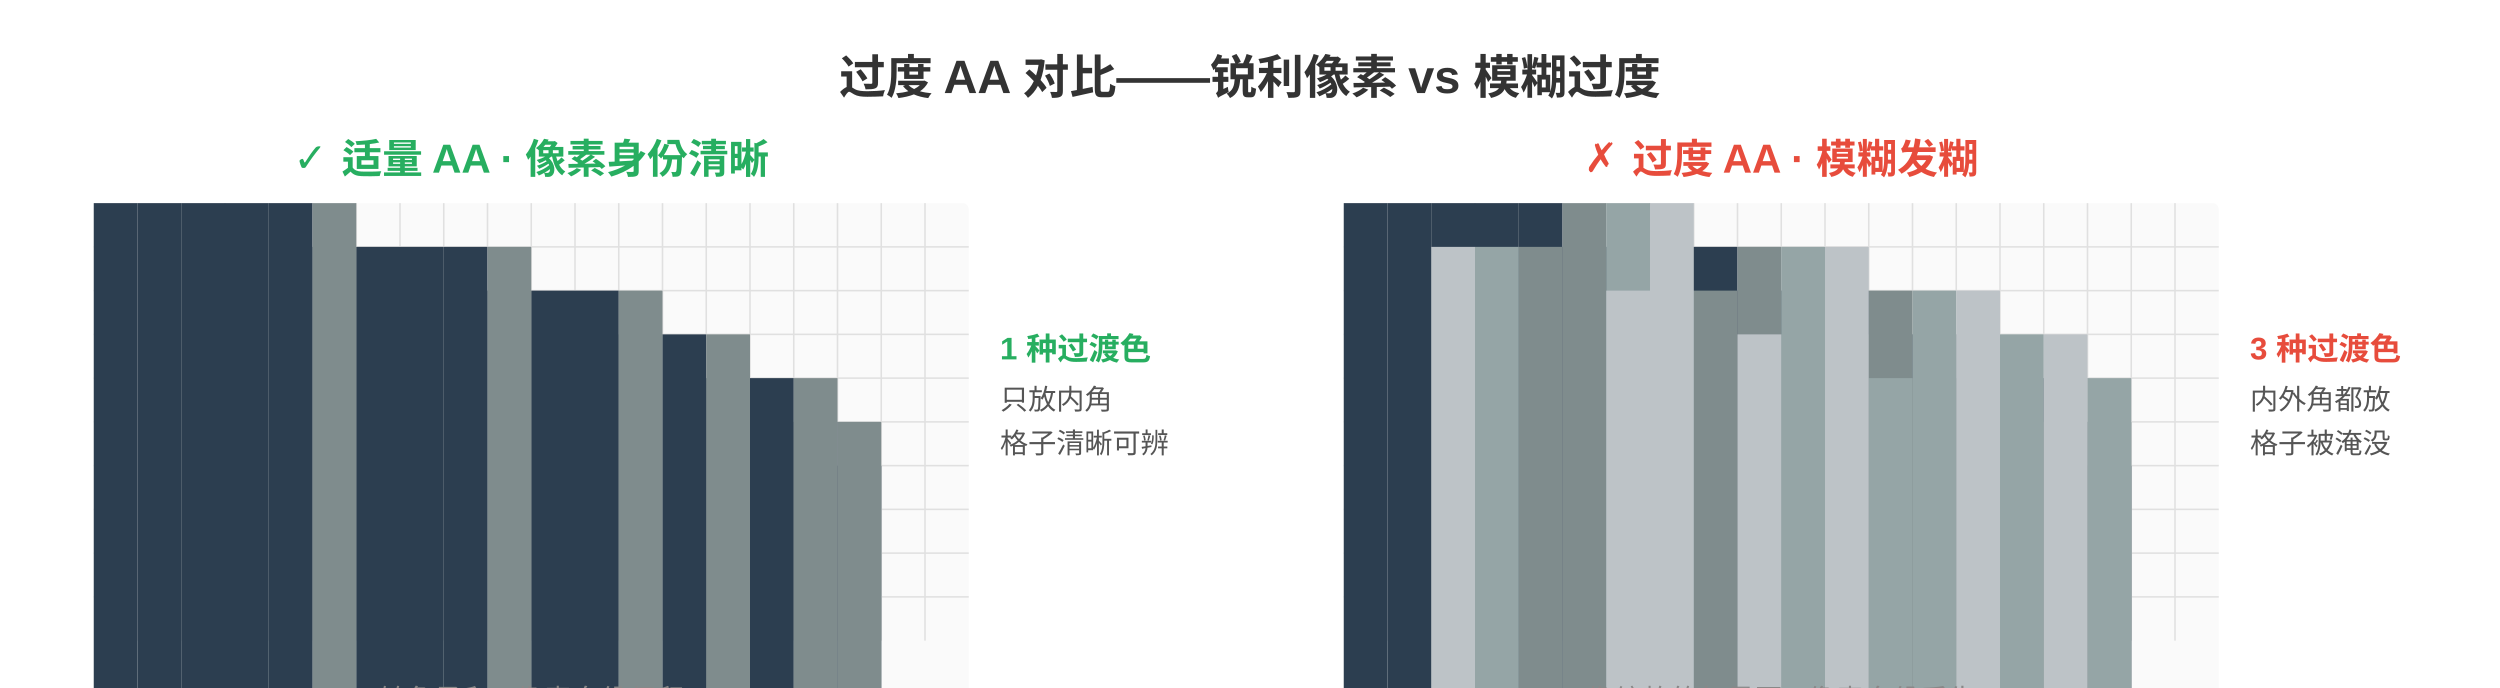
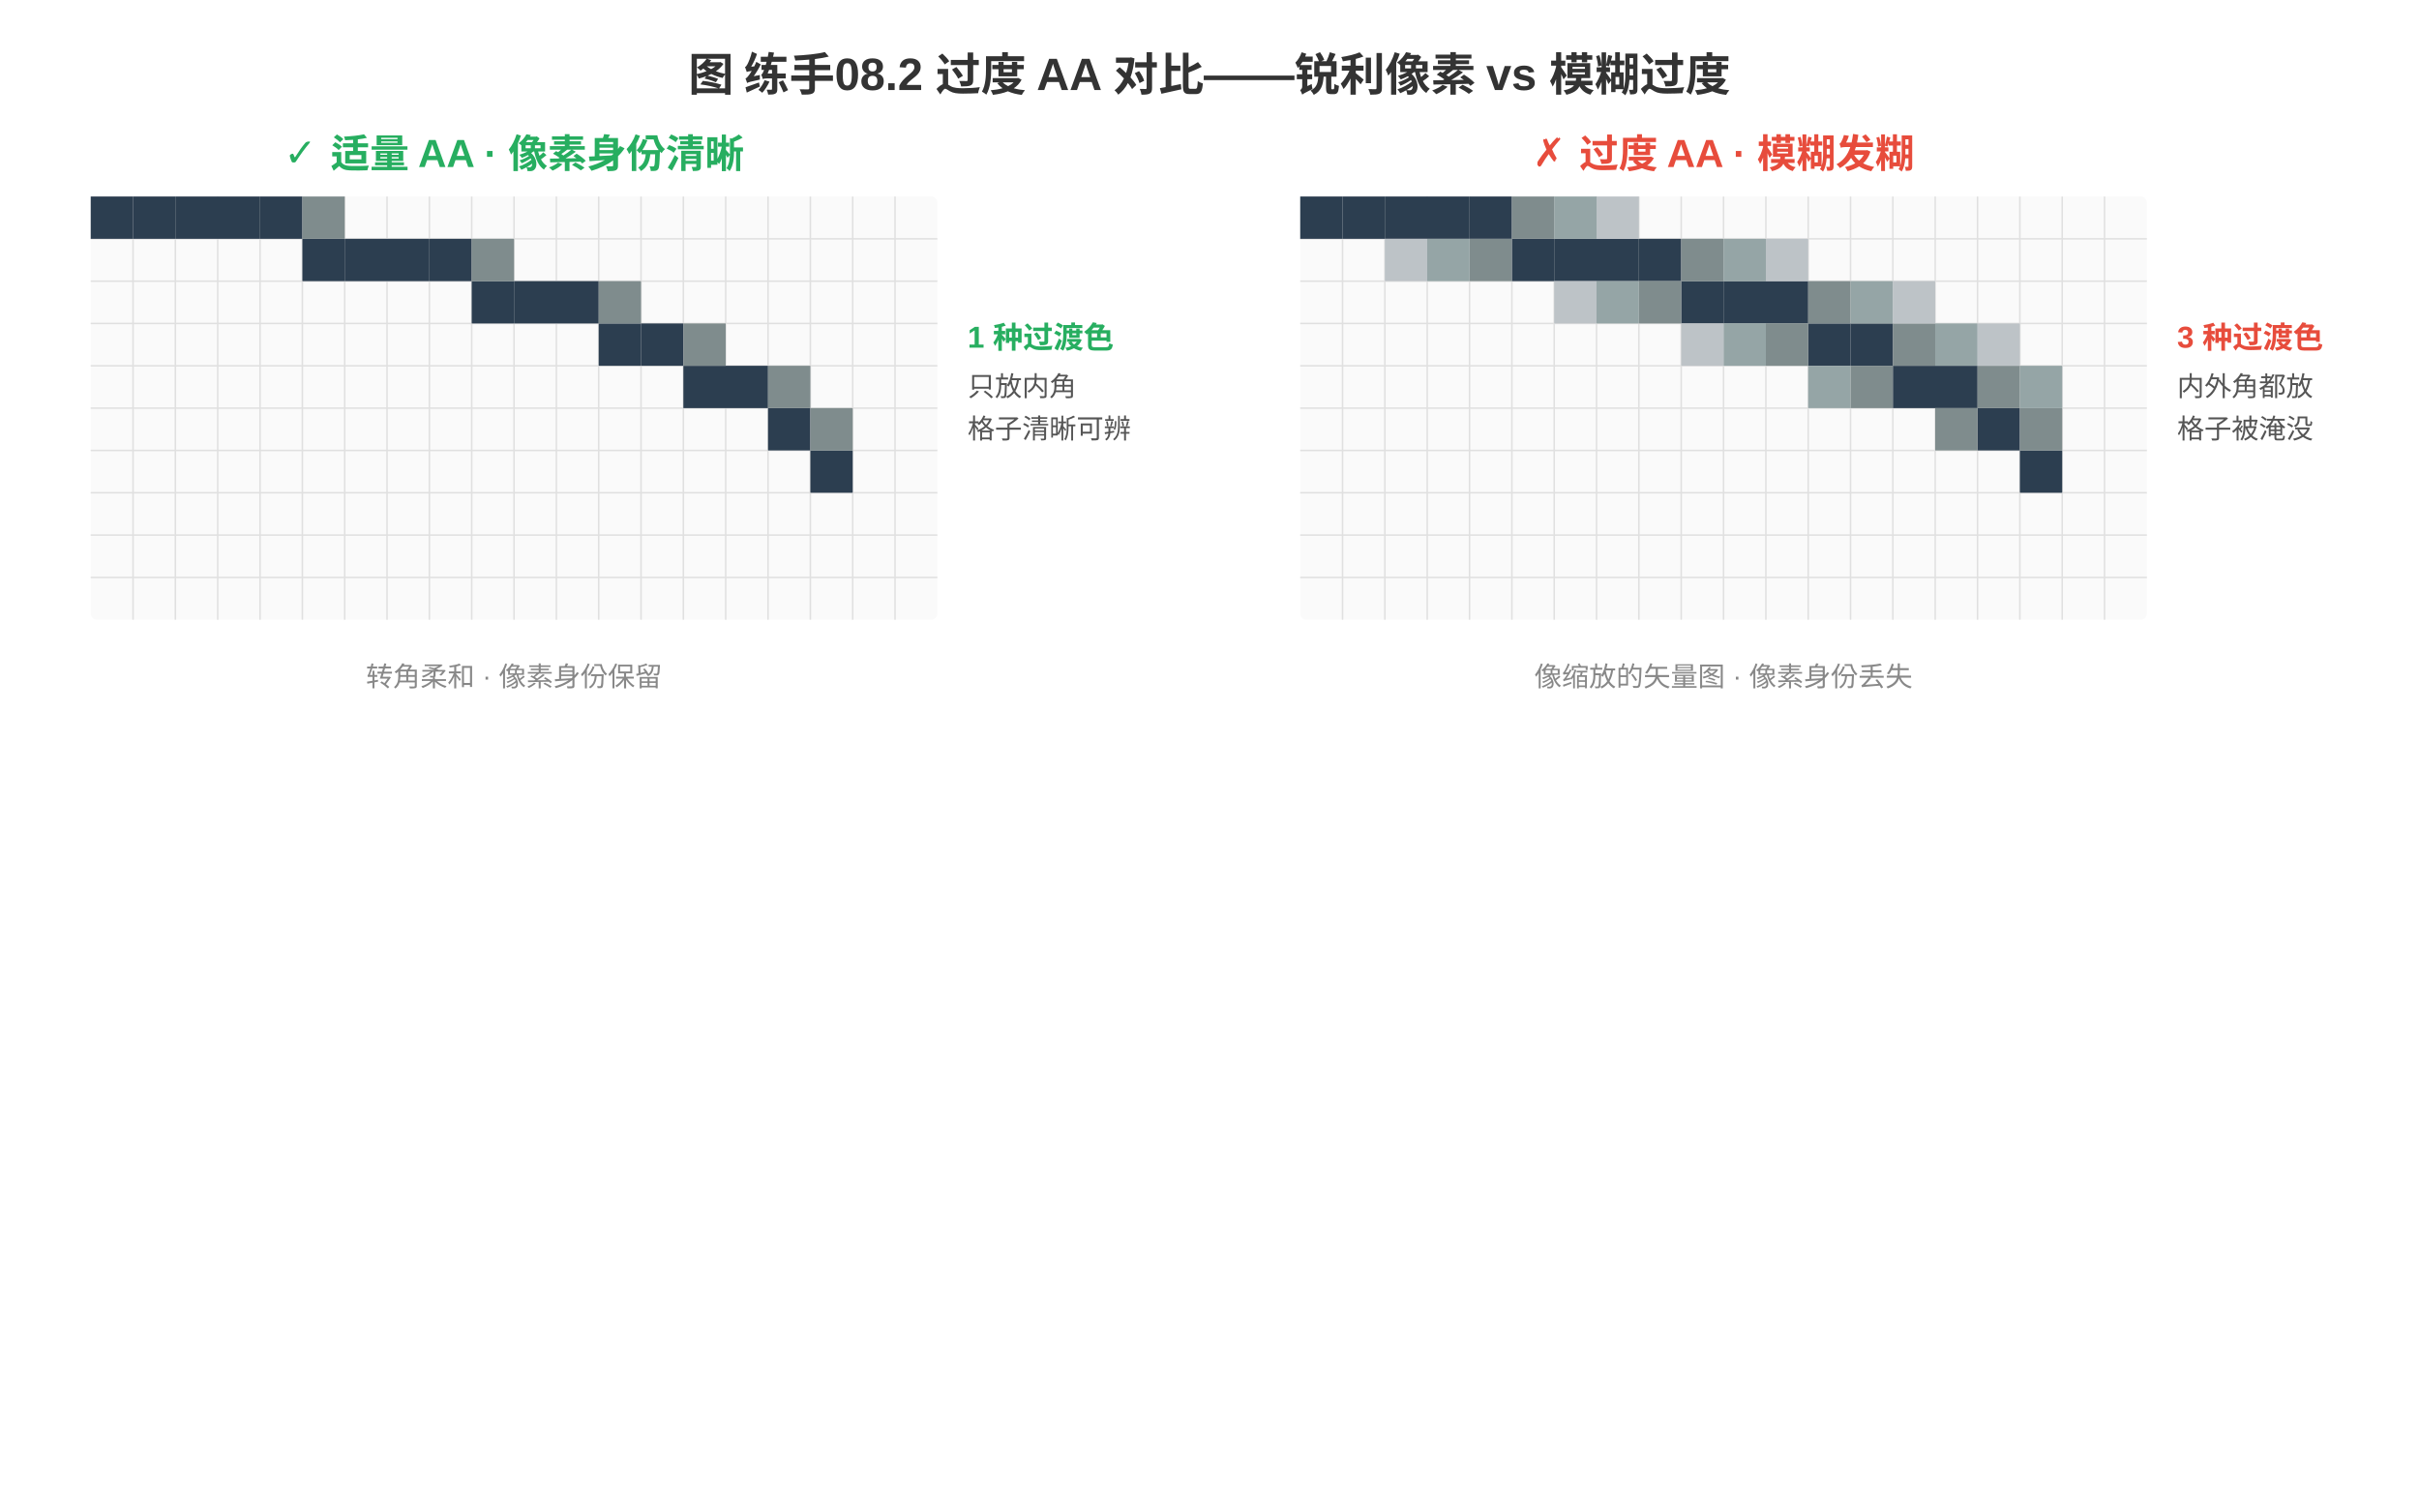
- <svg xmlns="http://www.w3.org/2000/svg" viewBox="0 0 800 220" width="800" height="220">
+ <svg xmlns="http://www.w3.org/2000/svg" viewBox="0 0 800 500" width="800" height="500">
  <style>
    text { font-family: 'PingFang SC','Microsoft YaHei',Arial,sans-serif; }
    .title { font-size: 15px; font-weight: bold; fill: #333; }
    .cell-bg { fill: #fafafa; }
    .cell-line { stroke: #e0e0e0; stroke-width: 0.5; }
    .line-fill { fill: #2C3E50; }
    .aa1 { fill: #7F8C8D; }
    .aa2 { fill: #95A5A6; }
    .aa3 { fill: #BDC3C7; }
    .step-label { font-size: 9px; fill: #888; }
  </style>
-   <text x="400" y="30" class="title" text-anchor="middle">过度 AA 对比——锐利像素 vs 模糊过度</text>
+   <text x="400" y="30" class="title" text-anchor="middle">图 练手08.2 过度 AA 对比——锐利像素 vs 模糊过度</text>
  <g transform="translate(30, 55)">
    <text x="140" y="0" style="font-size:13px;font-weight:bold;fill:#27AE60;text-anchor:middle;">✓ 适量 AA · 像素身份清晰</text>
-     <rect x="0" y="10" width="280" height="220" class="cell-bg" rx="2" />
+     <rect x="0" y="10" width="280" height="140" class="cell-bg" rx="2" />
    <g class="cell-line">
      <line x1="14" y1="10" x2="14" y2="150" />
      <line x1="28" y1="10" x2="28" y2="150" />
      <line x1="42" y1="10" x2="42" y2="150" />
      <line x1="56" y1="10" x2="56" y2="150" />
      <line x1="70" y1="10" x2="70" y2="150" />
      <line x1="84" y1="10" x2="84" y2="150" />
      <line x1="98" y1="10" x2="98" y2="150" />
      <line x1="112" y1="10" x2="112" y2="150" />
      <line x1="126" y1="10" x2="126" y2="150" />
      <line x1="140" y1="10" x2="140" y2="150" />
      <line x1="154" y1="10" x2="154" y2="150" />
      <line x1="168" y1="10" x2="168" y2="150" />
      <line x1="182" y1="10" x2="182" y2="150" />
      <line x1="196" y1="10" x2="196" y2="150" />
      <line x1="210" y1="10" x2="210" y2="150" />
      <line x1="224" y1="10" x2="224" y2="150" />
      <line x1="238" y1="10" x2="238" y2="150" />
      <line x1="252" y1="10" x2="252" y2="150" />
      <line x1="266" y1="10" x2="266" y2="150" />
      <line x1="0" y1="24" x2="280" y2="24" />
      <line x1="0" y1="38" x2="280" y2="38" />
      <line x1="0" y1="52" x2="280" y2="52" />
      <line x1="0" y1="66" x2="280" y2="66" />
      <line x1="0" y1="80" x2="280" y2="80" />
      <line x1="0" y1="94" x2="280" y2="94" />
      <line x1="0" y1="108" x2="280" y2="108" />
      <line x1="0" y1="122" x2="280" y2="122" />
      <line x1="0" y1="136" x2="280" y2="136" />
    </g>
    <g class="line-fill">
-       <rect x="0" y="10" width="14" height="220" />
-       <rect x="14" y="10" width="14" height="220" />
-       <rect x="28" y="10" width="14" height="220" />
-       <rect x="42" y="10" width="14" height="220" />
-       <rect x="56" y="10" width="14" height="220" />
-       <rect x="70" y="24" width="14" height="220" />
-       <rect x="84" y="24" width="14" height="220" />
-       <rect x="98" y="24" width="14" height="220" />
-       <rect x="112" y="24" width="14" height="220" />
-       <rect x="126" y="38" width="14" height="220" />
-       <rect x="140" y="38" width="14" height="220" />
-       <rect x="154" y="38" width="14" height="220" />
-       <rect x="168" y="52" width="14" height="220" />
-       <rect x="182" y="52" width="14" height="220" />
-       <rect x="196" y="66" width="14" height="220" />
-       <rect x="210" y="66" width="14" height="220" />
-       <rect x="224" y="80" width="14" height="220" />
-       <rect x="238" y="94" width="14" height="220" />
+       <rect x="0" y="10" width="14" height="14" />
+       <rect x="14" y="10" width="14" height="14" />
+       <rect x="28" y="10" width="14" height="14" />
+       <rect x="42" y="10" width="14" height="14" />
+       <rect x="56" y="10" width="14" height="14" />
+       <rect x="70" y="24" width="14" height="14" />
+       <rect x="84" y="24" width="14" height="14" />
+       <rect x="98" y="24" width="14" height="14" />
+       <rect x="112" y="24" width="14" height="14" />
+       <rect x="126" y="38" width="14" height="14" />
+       <rect x="140" y="38" width="14" height="14" />
+       <rect x="154" y="38" width="14" height="14" />
+       <rect x="168" y="52" width="14" height="14" />
+       <rect x="182" y="52" width="14" height="14" />
+       <rect x="196" y="66" width="14" height="14" />
+       <rect x="210" y="66" width="14" height="14" />
+       <rect x="224" y="80" width="14" height="14" />
+       <rect x="238" y="94" width="14" height="14" />
    </g>
    <g class="aa1">
-       <rect x="70" y="10" width="14" height="220" />
-       <rect x="126" y="24" width="14" height="220" />
-       <rect x="168" y="38" width="14" height="220" />
-       <rect x="196" y="52" width="14" height="220" />
-       <rect x="224" y="66" width="14" height="220" />
-       <rect x="238" y="80" width="14" height="220" />
+       <rect x="70" y="10" width="14" height="14" />
+       <rect x="126" y="24" width="14" height="14" />
+       <rect x="168" y="38" width="14" height="14" />
+       <rect x="196" y="52" width="14" height="14" />
+       <rect x="224" y="66" width="14" height="14" />
+       <rect x="238" y="80" width="14" height="14" />
    </g>
    <text x="290" y="60" style="font-size:10px;fill:#27AE60;font-weight:bold;">1 种过渡色</text>
    <text x="290" y="76" style="font-size:9px;fill:#555;">只放内角</text>
    <text x="290" y="90" style="font-size:9px;fill:#555;">格子清晰可辨</text>
    <text x="140" y="172" class="step-label" text-anchor="middle">转角柔和 · 像素身份保留</text>
  </g>
  <g transform="translate(430, 55)">
    <text x="140" y="0" style="font-size:13px;font-weight:bold;fill:#E74C3C;text-anchor:middle;">✗ 过度 AA · 模糊发糊</text>
-     <rect x="0" y="10" width="280" height="220" class="cell-bg" rx="2" />
+     <rect x="0" y="10" width="280" height="140" class="cell-bg" rx="2" />
    <g class="cell-line">
      <line x1="14" y1="10" x2="14" y2="150" />
      <line x1="28" y1="10" x2="28" y2="150" />
      <line x1="42" y1="10" x2="42" y2="150" />
      <line x1="56" y1="10" x2="56" y2="150" />
      <line x1="70" y1="10" x2="70" y2="150" />
      <line x1="84" y1="10" x2="84" y2="150" />
      <line x1="98" y1="10" x2="98" y2="150" />
      <line x1="112" y1="10" x2="112" y2="150" />
      <line x1="126" y1="10" x2="126" y2="150" />
      <line x1="140" y1="10" x2="140" y2="150" />
      <line x1="154" y1="10" x2="154" y2="150" />
      <line x1="168" y1="10" x2="168" y2="150" />
      <line x1="182" y1="10" x2="182" y2="150" />
      <line x1="196" y1="10" x2="196" y2="150" />
      <line x1="210" y1="10" x2="210" y2="150" />
      <line x1="224" y1="10" x2="224" y2="150" />
      <line x1="238" y1="10" x2="238" y2="150" />
      <line x1="252" y1="10" x2="252" y2="150" />
      <line x1="266" y1="10" x2="266" y2="150" />
      <line x1="0" y1="24" x2="280" y2="24" />
      <line x1="0" y1="38" x2="280" y2="38" />
      <line x1="0" y1="52" x2="280" y2="52" />
      <line x1="0" y1="66" x2="280" y2="66" />
      <line x1="0" y1="80" x2="280" y2="80" />
      <line x1="0" y1="94" x2="280" y2="94" />
      <line x1="0" y1="108" x2="280" y2="108" />
      <line x1="0" y1="122" x2="280" y2="122" />
      <line x1="0" y1="136" x2="280" y2="136" />
    </g>
    <g class="line-fill">
-       <rect x="0" y="10" width="14" height="220" />
-       <rect x="14" y="10" width="14" height="220" />
-       <rect x="28" y="10" width="14" height="220" />
-       <rect x="42" y="10" width="14" height="220" />
-       <rect x="56" y="10" width="14" height="220" />
-       <rect x="70" y="24" width="14" height="220" />
-       <rect x="84" y="24" width="14" height="220" />
-       <rect x="98" y="24" width="14" height="220" />
-       <rect x="112" y="24" width="14" height="220" />
-       <rect x="126" y="38" width="14" height="220" />
-       <rect x="140" y="38" width="14" height="220" />
-       <rect x="154" y="38" width="14" height="220" />
-       <rect x="168" y="52" width="14" height="220" />
-       <rect x="182" y="52" width="14" height="220" />
-       <rect x="196" y="66" width="14" height="220" />
-       <rect x="210" y="66" width="14" height="220" />
-       <rect x="224" y="80" width="14" height="220" />
-       <rect x="238" y="94" width="14" height="220" />
+       <rect x="0" y="10" width="14" height="14" />
+       <rect x="14" y="10" width="14" height="14" />
+       <rect x="28" y="10" width="14" height="14" />
+       <rect x="42" y="10" width="14" height="14" />
+       <rect x="56" y="10" width="14" height="14" />
+       <rect x="70" y="24" width="14" height="14" />
+       <rect x="84" y="24" width="14" height="14" />
+       <rect x="98" y="24" width="14" height="14" />
+       <rect x="112" y="24" width="14" height="14" />
+       <rect x="126" y="38" width="14" height="14" />
+       <rect x="140" y="38" width="14" height="14" />
+       <rect x="154" y="38" width="14" height="14" />
+       <rect x="168" y="52" width="14" height="14" />
+       <rect x="182" y="52" width="14" height="14" />
+       <rect x="196" y="66" width="14" height="14" />
+       <rect x="210" y="66" width="14" height="14" />
+       <rect x="224" y="80" width="14" height="14" />
+       <rect x="238" y="94" width="14" height="14" />
    </g>
    <g class="aa1">
-       <rect x="70" y="10" width="14" height="220" />
-       <rect x="126" y="24" width="14" height="220" />
-       <rect x="168" y="38" width="14" height="220" />
-       <rect x="196" y="52" width="14" height="220" />
-       <rect x="224" y="66" width="14" height="220" />
-       <rect x="238" y="80" width="14" height="220" />
-       <rect x="56" y="24" width="14" height="220" />
-       <rect x="112" y="38" width="14" height="220" />
-       <rect x="154" y="52" width="14" height="220" />
-       <rect x="182" y="66" width="14" height="220" />
-       <rect x="210" y="80" width="14" height="220" />
+       <rect x="70" y="10" width="14" height="14" />
+       <rect x="126" y="24" width="14" height="14" />
+       <rect x="168" y="38" width="14" height="14" />
+       <rect x="196" y="52" width="14" height="14" />
+       <rect x="224" y="66" width="14" height="14" />
+       <rect x="238" y="80" width="14" height="14" />
+       <rect x="56" y="24" width="14" height="14" />
+       <rect x="112" y="38" width="14" height="14" />
+       <rect x="154" y="52" width="14" height="14" />
+       <rect x="182" y="66" width="14" height="14" />
+       <rect x="210" y="80" width="14" height="14" />
    </g>
    <g class="aa2">
-       <rect x="84" y="10" width="14" height="220" />
-       <rect x="140" y="24" width="14" height="220" />
-       <rect x="182" y="38" width="14" height="220" />
-       <rect x="210" y="52" width="14" height="220" />
-       <rect x="238" y="66" width="14" height="220" />
-       <rect x="42" y="24" width="14" height="220" />
-       <rect x="98" y="38" width="14" height="220" />
-       <rect x="140" y="52" width="14" height="220" />
-       <rect x="168" y="66" width="14" height="220" />
+       <rect x="84" y="10" width="14" height="14" />
+       <rect x="140" y="24" width="14" height="14" />
+       <rect x="182" y="38" width="14" height="14" />
+       <rect x="210" y="52" width="14" height="14" />
+       <rect x="238" y="66" width="14" height="14" />
+       <rect x="42" y="24" width="14" height="14" />
+       <rect x="98" y="38" width="14" height="14" />
+       <rect x="140" y="52" width="14" height="14" />
+       <rect x="168" y="66" width="14" height="14" />
    </g>
    <g class="aa3">
-       <rect x="98" y="10" width="14" height="220" />
-       <rect x="154" y="24" width="14" height="220" />
-       <rect x="196" y="38" width="14" height="220" />
-       <rect x="224" y="52" width="14" height="220" />
-       <rect x="28" y="24" width="14" height="220" />
-       <rect x="84" y="38" width="14" height="220" />
-       <rect x="126" y="52" width="14" height="220" />
+       <rect x="98" y="10" width="14" height="14" />
+       <rect x="154" y="24" width="14" height="14" />
+       <rect x="196" y="38" width="14" height="14" />
+       <rect x="224" y="52" width="14" height="14" />
+       <rect x="28" y="24" width="14" height="14" />
+       <rect x="84" y="38" width="14" height="14" />
+       <rect x="126" y="52" width="14" height="14" />
    </g>
    <text x="290" y="60" style="font-size:10px;fill:#E74C3C;font-weight:bold;">3 种过渡色</text>
    <text x="290" y="76" style="font-size:9px;fill:#555;">内外角都放</text>
    <text x="290" y="90" style="font-size:9px;fill:#555;">格子被淹没</text>
    <text x="140" y="172" class="step-label" text-anchor="middle">像缩放的矢量图 · 像素身份丢失</text>
  </g>
</svg>
